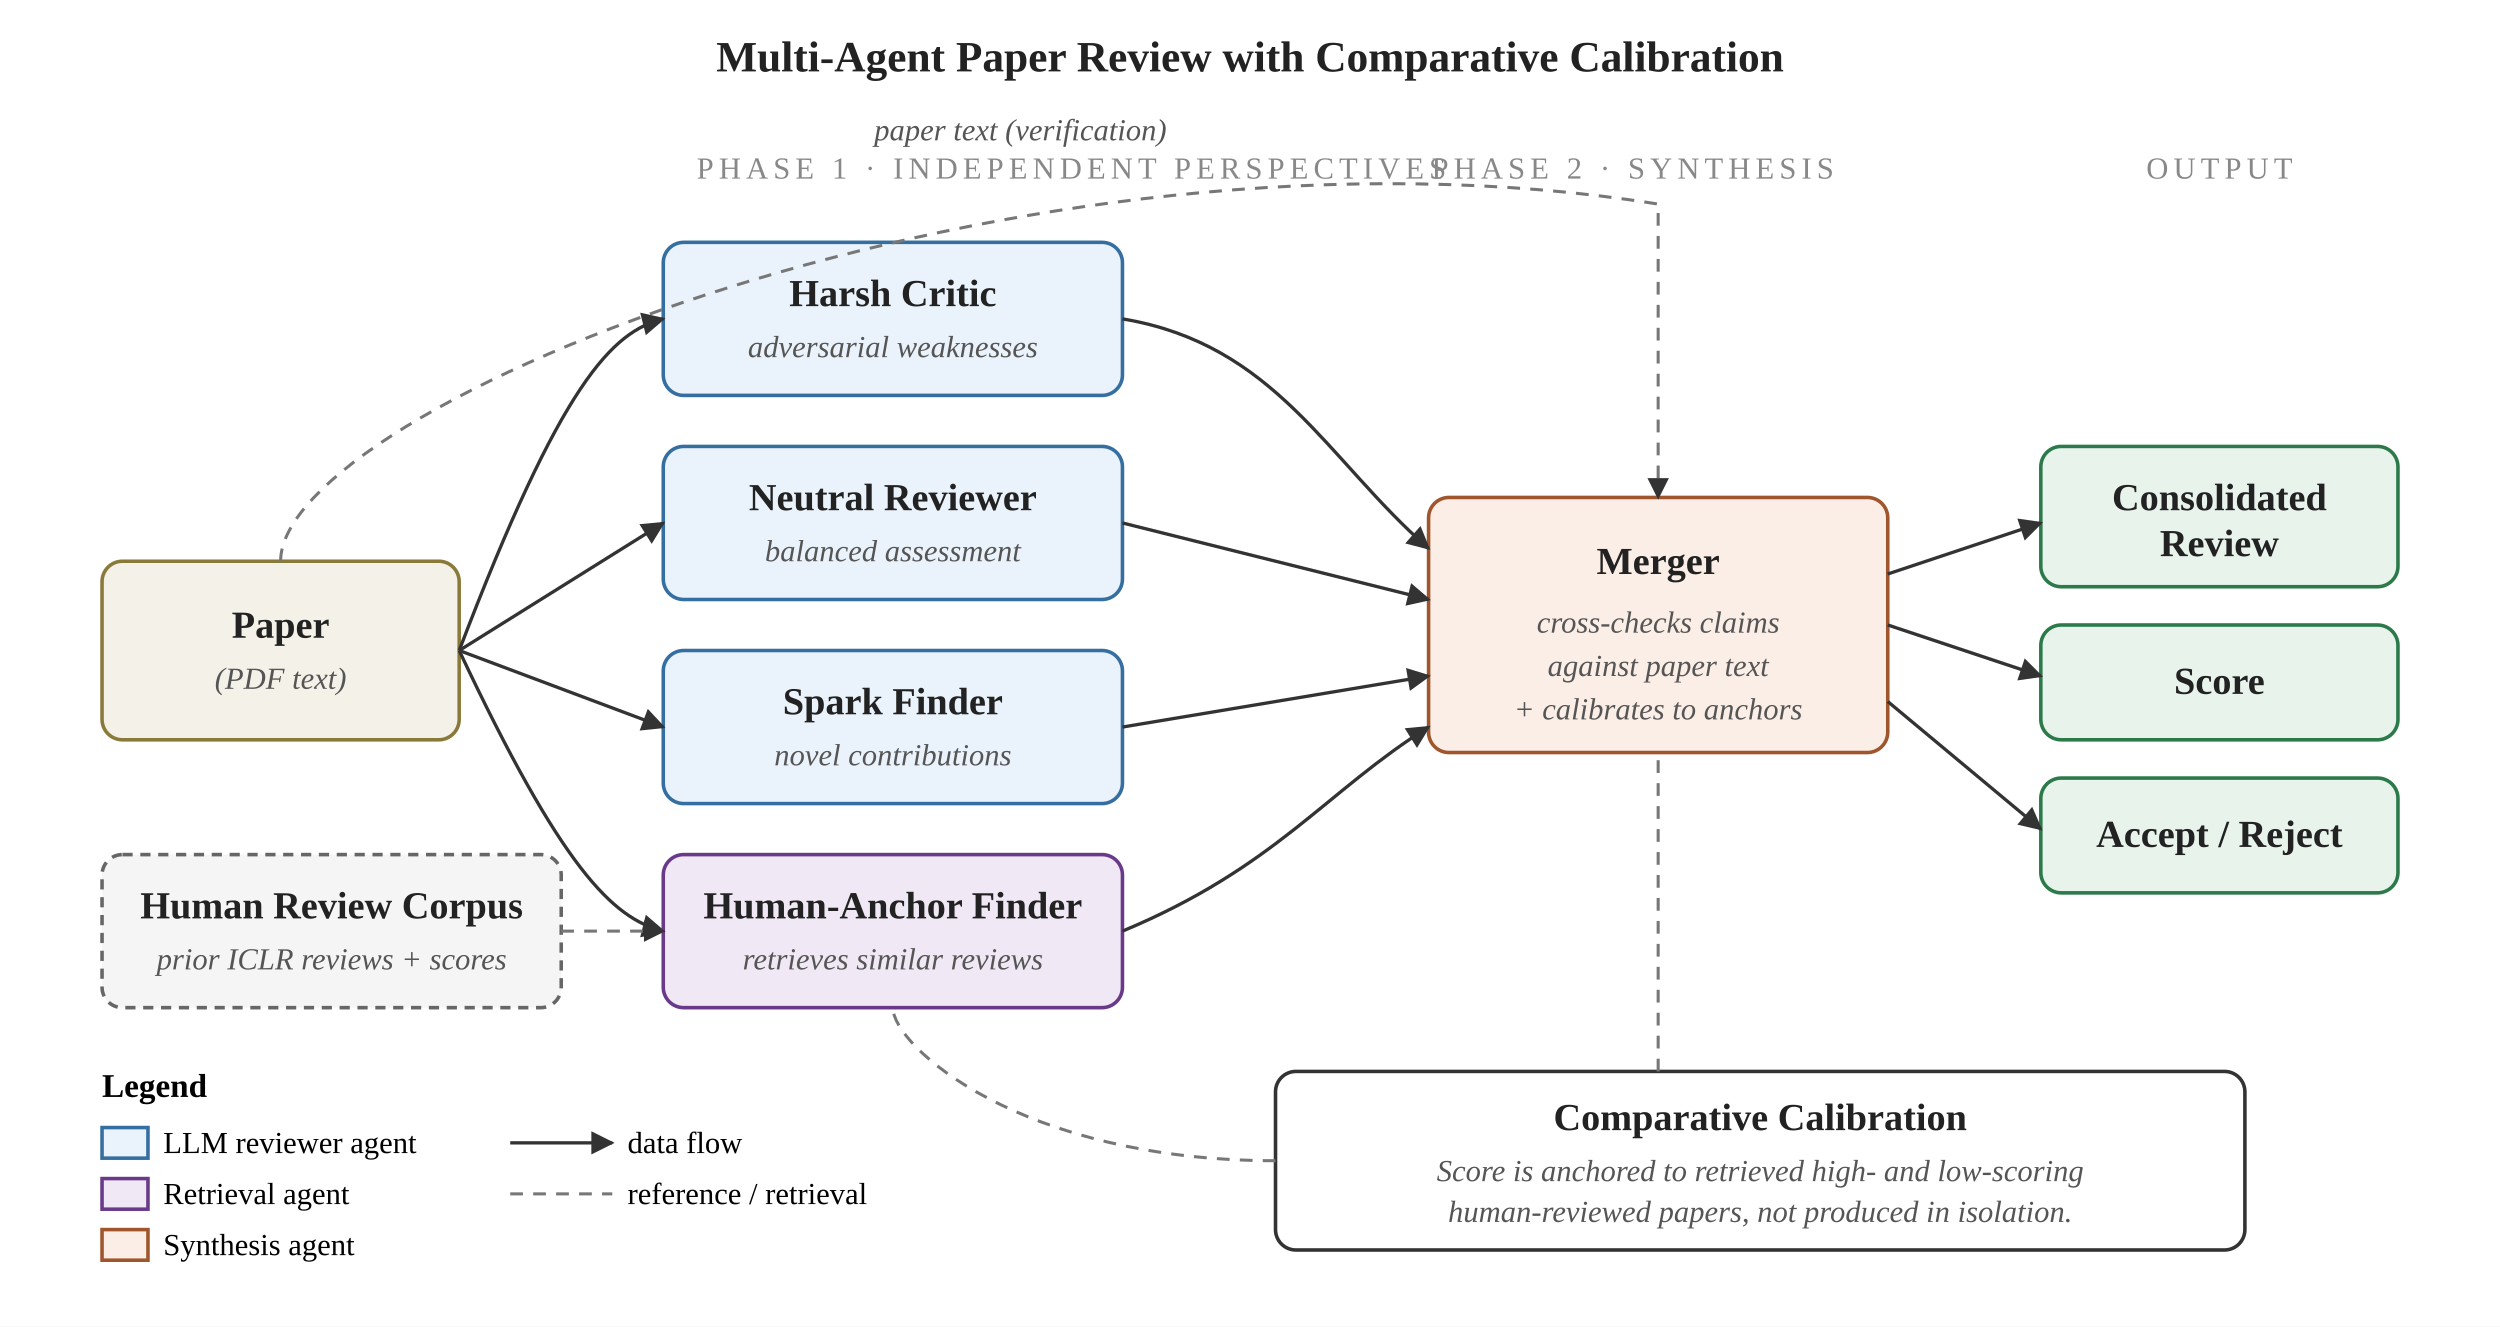
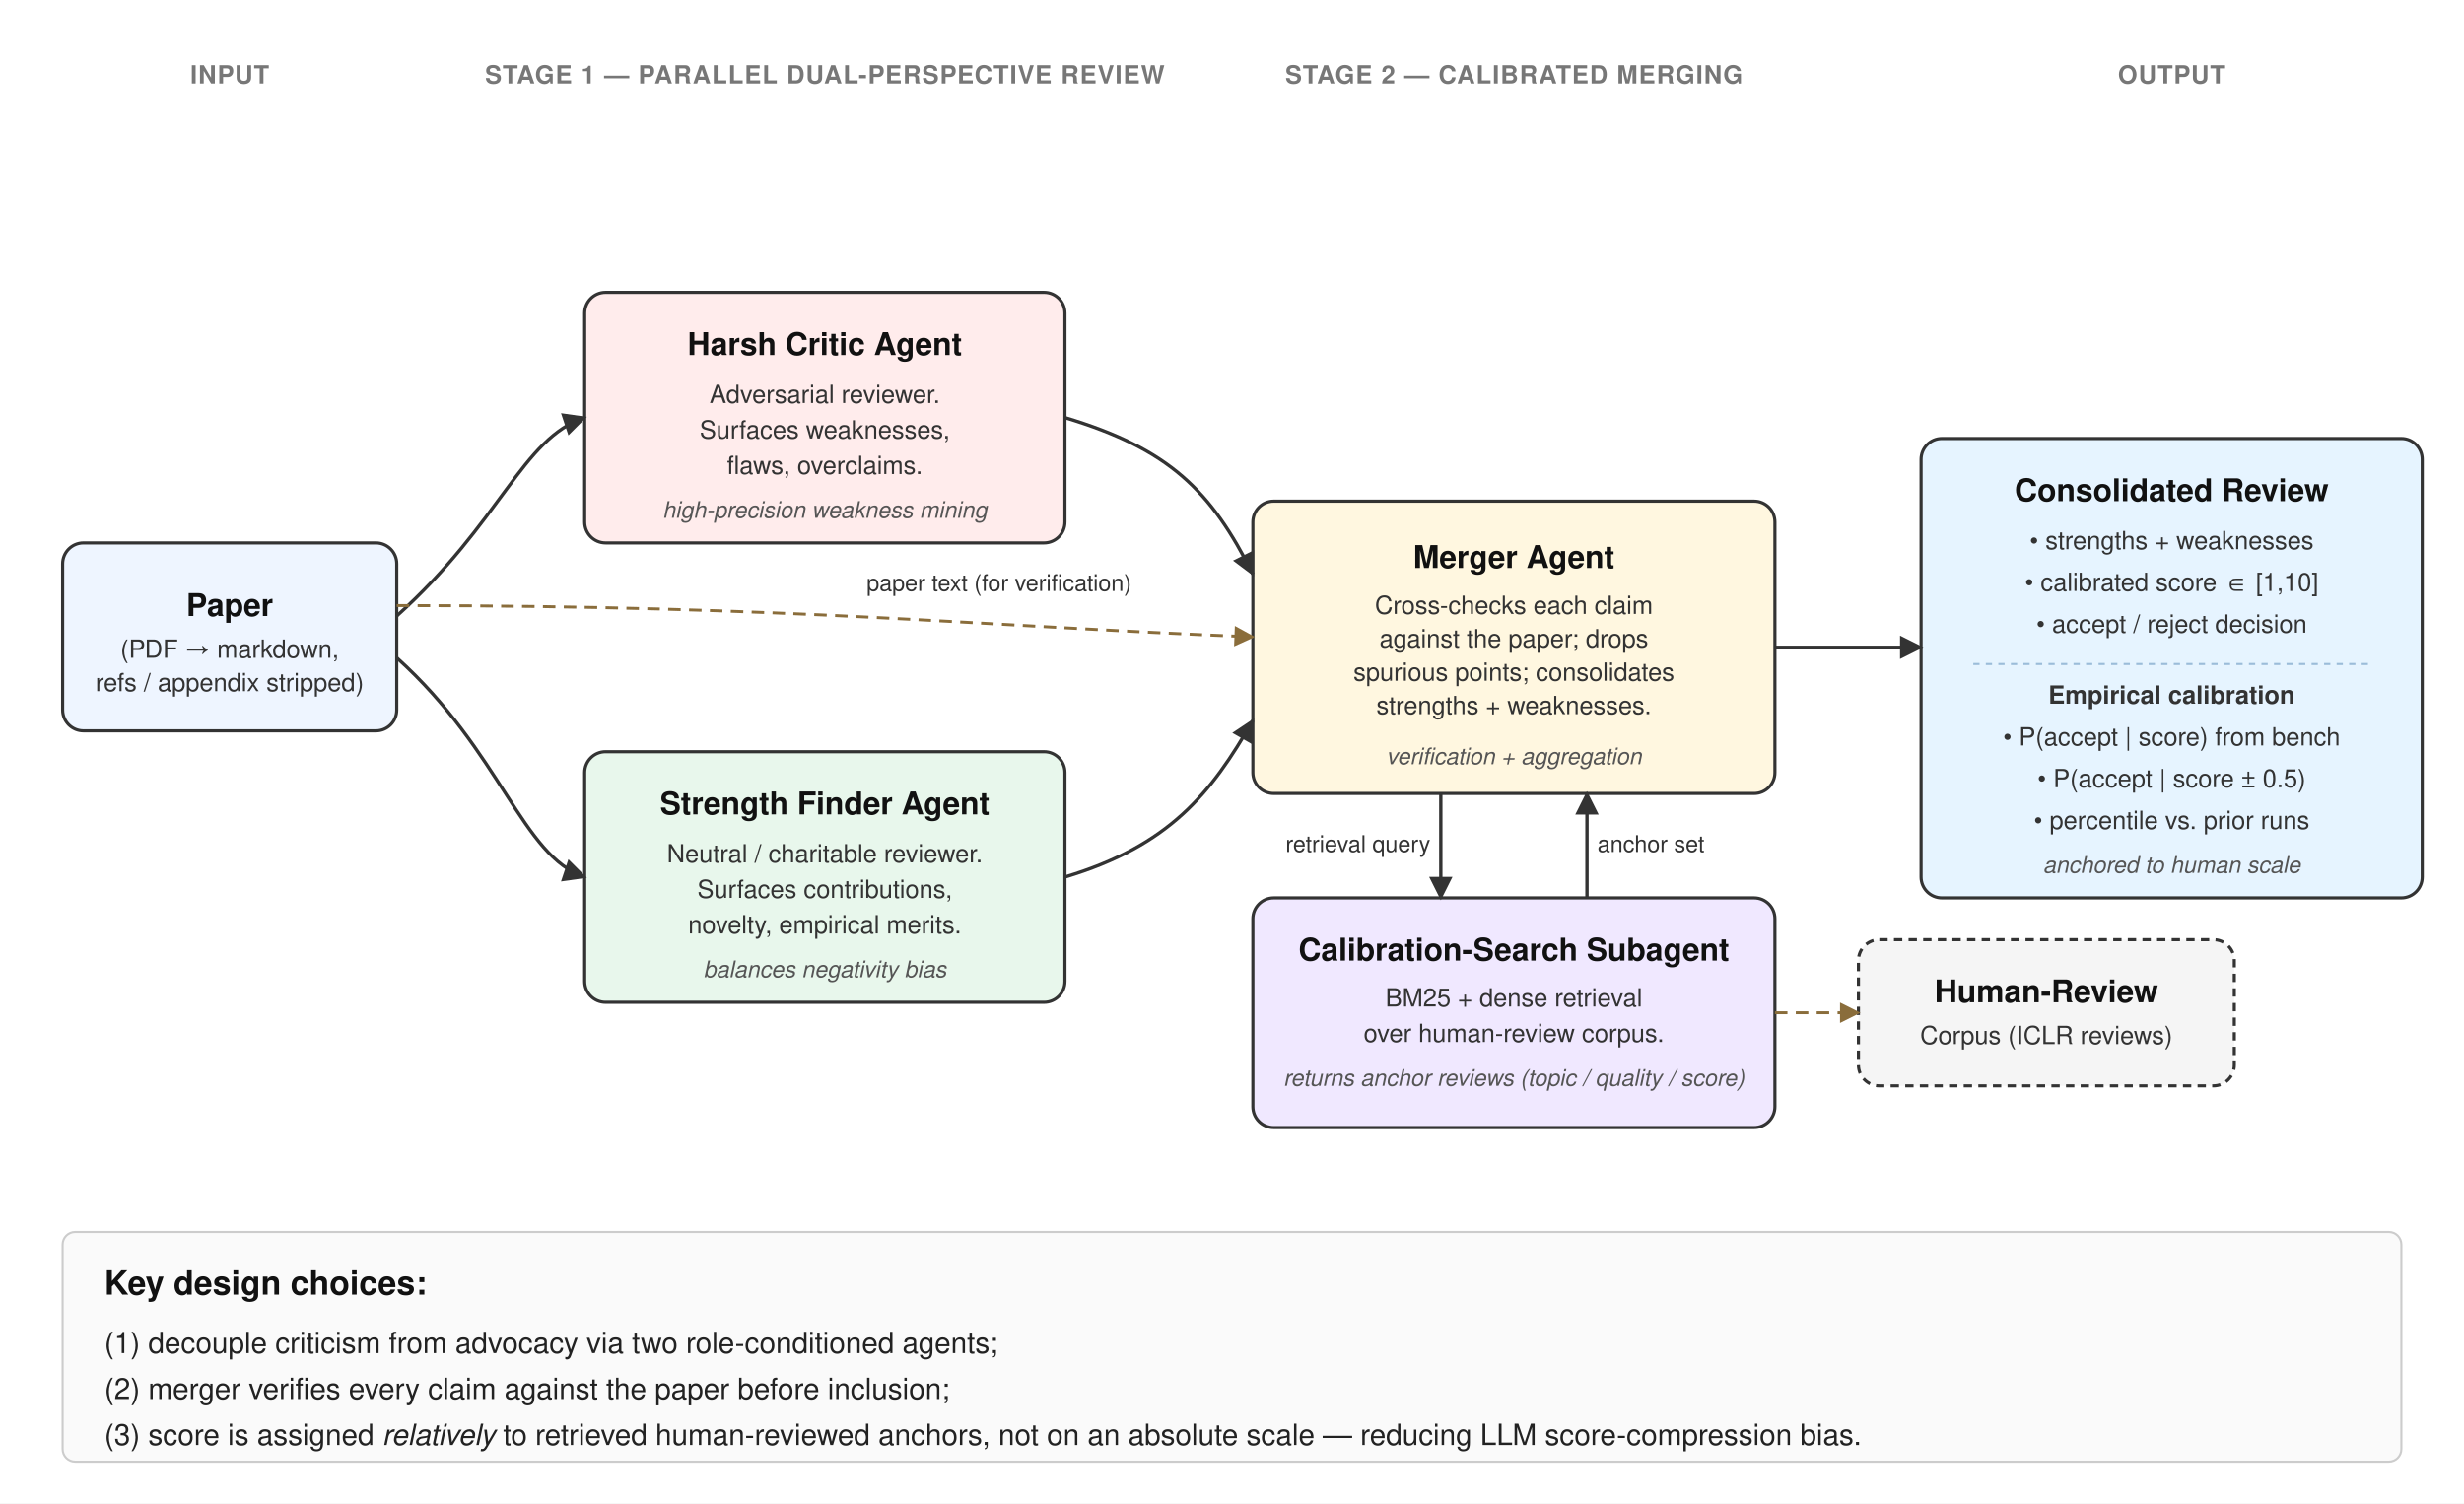
- <svg xmlns="http://www.w3.org/2000/svg" viewBox="0 0 980 520" font-family="'Times New Roman', Times, serif" font-size="15">
-   <rect width="980" height="520" fill="#ffffff" />
+ <svg xmlns="http://www.w3.org/2000/svg" viewBox="0 0 1180 720" font-family="Helvetica, Arial, sans-serif">
+   <rect x="0" y="0" width="1180" height="720" fill="#ffffff" />
  <defs>
    <marker id="arrow" viewBox="0 0 10 10" refX="9" refY="5" markerWidth="7" markerHeight="7" orient="auto-start-reverse">
      <path d="M0,0 L10,5 L0,10 z" fill="#333" />
    </marker>
+     <marker id="arrowDashed" viewBox="0 0 10 10" refX="9" refY="5" markerWidth="7" markerHeight="7" orient="auto-start-reverse">
+       <path d="M0,0 L10,5 L0,10 z" fill="#8a6d3b" />
+     </marker>
    <style>
-       .box { fill: #fff; stroke: #333; stroke-width: 1.4; }
-       .paper { fill: #f4f1e8; stroke: #8a7a3a; }
-       .reviewer { fill: #eaf3fb; stroke: #356ea0; }
-       .anchor { fill: #f0e8f5; stroke: #6a3a8a; }
-       .merger { fill: #fbeee6; stroke: #a0562c; }
-       .output { fill: #e8f3ec; stroke: #2c7a4a; }
-       .corpus { fill: #f5f5f5; stroke: #666; stroke-dasharray: 4 3; }
-       .lbl { fill: #222; text-anchor: middle; }
-       .sub { fill: #555; font-size: 12px; text-anchor: middle; font-style: italic; }
-       .phase { fill: #888; font-size: 12px; letter-spacing: 2px; }
-       .edge { stroke: #333; stroke-width: 1.3; fill: none; }
-       .edge-dashed { stroke: #777; stroke-width: 1.2; fill: none; stroke-dasharray: 5 4; }
+       .box { stroke: #333; stroke-width: 1.5; rx: 10; ry: 10; }
+       .title { font-size: 15px; font-weight: bold; fill: #111; }
+       .sub   { font-size: 12px; fill: #333; }
+       .tag   { font-size: 11px; fill: #555; font-style: italic; }
+       .edge  { stroke: #333; stroke-width: 1.6; fill: none; }
+       .edgeDashed { stroke: #8a6d3b; stroke-width: 1.4; fill: none; stroke-dasharray: 6 4; }
+       .label { font-size: 11px; fill: #333; }
+       .stageLabel { font-size: 12px; fill: #777; font-weight: bold; letter-spacing: 0.5px; }
    </style>
  </defs>
-   <text x="490" y="28" class="lbl" font-size="17" font-weight="bold">Multi-Agent Paper Review with Comparative Calibration</text>
-   <rect x="40" y="220" width="140" height="70" rx="8" class="box paper" />
-   <text x="110" y="250" class="lbl" font-weight="bold">Paper</text>
-   <text x="110" y="270" class="sub">(PDF text)</text>
-   <text x="420" y="70" class="phase" text-anchor="middle">PHASE 1  ·  INDEPENDENT PERSPECTIVES</text>
-   <rect x="260" y="95" width="180" height="60" rx="8" class="box reviewer" />
-   <text x="350" y="120" class="lbl" font-weight="bold">Harsh Critic</text>
-   <text x="350" y="140" class="sub">adversarial weaknesses</text>
-   <rect x="260" y="175" width="180" height="60" rx="8" class="box reviewer" />
-   <text x="350" y="200" class="lbl" font-weight="bold">Neutral Reviewer</text>
-   <text x="350" y="220" class="sub">balanced assessment</text>
-   <rect x="260" y="255" width="180" height="60" rx="8" class="box reviewer" />
-   <text x="350" y="280" class="lbl" font-weight="bold">Spark Finder</text>
-   <text x="350" y="300" class="sub">novel contributions</text>
-   <rect x="260" y="335" width="180" height="60" rx="8" class="box anchor" />
-   <text x="350" y="360" class="lbl" font-weight="bold">Human-Anchor Finder</text>
-   <text x="350" y="380" class="sub">retrieves similar reviews</text>
-   <rect x="40" y="335" width="180" height="60" rx="8" class="box corpus" />
-   <text x="130" y="360" class="lbl" font-weight="bold">Human Review Corpus</text>
-   <text x="130" y="380" class="sub">prior ICLR reviews + scores</text>
-   <path d="M180,255 C220,150 240,130 260,125" class="edge" marker-end="url(#arrow)" />
-   <path d="M180,255 L260,205" class="edge" marker-end="url(#arrow)" />
-   <path d="M180,255 L260,285" class="edge" marker-end="url(#arrow)" />
-   <path d="M180,255 C220,340 240,360 260,365" class="edge" marker-end="url(#arrow)" />
-   <path d="M220,365 L260,365" class="edge-dashed" marker-end="url(#arrow)" />
-   <text x="640" y="70" class="phase" text-anchor="middle">PHASE 2  ·  SYNTHESIS</text>
-   <rect x="560" y="195" width="180" height="100" rx="8" class="box merger" />
-   <text x="650" y="225" class="lbl" font-weight="bold">Merger</text>
-   <text x="650" y="248" class="sub">cross-checks claims</text>
-   <text x="650" y="265" class="sub">against paper text</text>
-   <text x="650" y="282" class="sub">+ calibrates to anchors</text>
-   <path d="M440,125 C500,135 520,180 560,215" class="edge" marker-end="url(#arrow)" />
-   <path d="M440,205 L560,235" class="edge" marker-end="url(#arrow)" />
-   <path d="M440,285 L560,265" class="edge" marker-end="url(#arrow)" />
-   <path d="M440,365 C500,340 520,310 560,285" class="edge" marker-end="url(#arrow)" />
-   <path d="M110,220 C110,160 400,40 650,80 L650,195" class="edge-dashed" marker-end="url(#arrow)" />
-   <text x="400" y="55" class="sub">paper text (verification)</text>
-   <text x="870" y="70" class="phase" text-anchor="middle">OUTPUT</text>
-   <rect x="800" y="175" width="140" height="55" rx="8" class="box output" />
-   <text x="870" y="200" class="lbl" font-weight="bold">Consolidated</text>
-   <text x="870" y="218" class="lbl" font-weight="bold">Review</text>
-   <rect x="800" y="245" width="140" height="45" rx="8" class="box output" />
-   <text x="870" y="272" class="lbl" font-weight="bold">Score</text>
-   <rect x="800" y="305" width="140" height="45" rx="8" class="box output" />
-   <text x="870" y="332" class="lbl" font-weight="bold">Accept / Reject</text>
-   <path d="M740,225 L800,205" class="edge" marker-end="url(#arrow)" />
-   <path d="M740,245 L800,265" class="edge" marker-end="url(#arrow)" />
-   <path d="M740,275 L800,325" class="edge" marker-end="url(#arrow)" />
-   <rect x="500" y="420" width="380" height="70" rx="8" class="box" fill="#fafaf5" />
-   <text x="690" y="443" class="lbl" font-weight="bold">Comparative Calibration</text>
-   <text x="690" y="463" class="sub">Score is anchored to retrieved high- and low-scoring</text>
-   <text x="690" y="479" class="sub">human-reviewed papers, not produced in isolation.</text>
-   <path d="M650,420 L650,295" class="edge-dashed" />
-   <path d="M500,455 C400,455 350,410 350,395" class="edge-dashed" />
-   <g transform="translate(40,430)">
-     <text x="0" y="0" font-weight="bold" font-size="13">Legend</text>
-     <rect x="0" y="12" width="18" height="12" class="box reviewer" />
-     <text x="24" y="22" font-size="12">LLM reviewer agent</text>
-     <rect x="0" y="32" width="18" height="12" class="box anchor" />
-     <text x="24" y="42" font-size="12">Retrieval agent</text>
-     <rect x="0" y="52" width="18" height="12" class="box merger" />
-     <text x="24" y="62" font-size="12">Synthesis agent</text>
-     <line x1="160" y1="18" x2="200" y2="18" class="edge" marker-end="url(#arrow)" />
-     <text x="206" y="22" font-size="12">data flow</text>
-     <line x1="160" y1="38" x2="200" y2="38" class="edge-dashed" />
-     <text x="206" y="42" font-size="12">reference / retrieval</text>
-   </g>
+   <text x="110" y="40" class="stageLabel" text-anchor="middle">INPUT</text>
+   <text x="395" y="40" class="stageLabel" text-anchor="middle">STAGE 1 — PARALLEL DUAL-PERSPECTIVE REVIEW</text>
+   <text x="725" y="40" class="stageLabel" text-anchor="middle">STAGE 2 — CALIBRATED MERGING</text>
+   <text x="1040" y="40" class="stageLabel" text-anchor="middle">OUTPUT</text>
+   <rect x="30" y="260" width="160" height="90" class="box" fill="#eef5ff" />
+   <text x="110" y="295" class="title" text-anchor="middle">Paper</text>
+   <text x="110" y="315" class="sub" text-anchor="middle">(PDF → markdown,</text>
+   <text x="110" y="331" class="sub" text-anchor="middle">refs / appendix stripped)</text>
+   <rect x="280" y="140" width="230" height="120" class="box" fill="#ffecec" />
+   <text x="395" y="170" class="title" text-anchor="middle">Harsh Critic Agent</text>
+   <text x="395" y="193" class="sub" text-anchor="middle">Adversarial reviewer.</text>
+   <text x="395" y="210" class="sub" text-anchor="middle">Surfaces weaknesses,</text>
+   <text x="395" y="227" class="sub" text-anchor="middle">flaws, overclaims.</text>
+   <text x="395" y="248" class="tag" text-anchor="middle">high-precision weakness mining</text>
+   <rect x="280" y="360" width="230" height="120" class="box" fill="#e8f7ec" />
+   <text x="395" y="390" class="title" text-anchor="middle">Strength Finder Agent</text>
+   <text x="395" y="413" class="sub" text-anchor="middle">Neutral / charitable reviewer.</text>
+   <text x="395" y="430" class="sub" text-anchor="middle">Surfaces contributions,</text>
+   <text x="395" y="447" class="sub" text-anchor="middle">novelty, empirical merits.</text>
+   <text x="395" y="468" class="tag" text-anchor="middle">balances negativity bias</text>
+   <rect x="600" y="240" width="250" height="140" class="box" fill="#fff7e0" />
+   <text x="725" y="272" class="title" text-anchor="middle">Merger Agent</text>
+   <text x="725" y="294" class="sub" text-anchor="middle">Cross-checks each claim</text>
+   <text x="725" y="310" class="sub" text-anchor="middle">against the paper; drops</text>
+   <text x="725" y="326" class="sub" text-anchor="middle">spurious points; consolidates</text>
+   <text x="725" y="342" class="sub" text-anchor="middle">strengths + weaknesses.</text>
+   <text x="725" y="366" class="tag" text-anchor="middle">verification + aggregation</text>
+   <rect x="600" y="430" width="250" height="110" class="box" fill="#f0e8ff" />
+   <text x="725" y="460" class="title" text-anchor="middle">Calibration-Search Subagent</text>
+   <text x="725" y="482" class="sub" text-anchor="middle">BM25 + dense retrieval</text>
+   <text x="725" y="499" class="sub" text-anchor="middle">over human-review corpus.</text>
+   <text x="725" y="520" class="tag" text-anchor="middle">returns anchor reviews (topic / quality / score)</text>
+   <rect x="890" y="450" width="180" height="70" class="box" fill="#f5f5f5" stroke-dasharray="4 3" />
+   <text x="980" y="480" class="title" text-anchor="middle">Human-Review</text>
+   <text x="980" y="500" class="sub" text-anchor="middle">Corpus (ICLR reviews)</text>
+   <rect x="920" y="210" width="240" height="220" class="box" fill="#e6f4ff" />
+   <text x="1040" y="240" class="title" text-anchor="middle">Consolidated Review</text>
+   <text x="1040" y="263" class="sub" text-anchor="middle">• strengths + weaknesses</text>
+   <text x="1040" y="283" class="sub" text-anchor="middle">• calibrated score ∈ [1,10]</text>
+   <text x="1040" y="303" class="sub" text-anchor="middle">• accept / reject decision</text>
+   <line x1="945" y1="318" x2="1135" y2="318" stroke="#9bbcd9" stroke-dasharray="3 3" />
+   <text x="1040" y="337" class="sub" text-anchor="middle" font-weight="bold">Empirical calibration</text>
+   <text x="1040" y="357" class="sub" text-anchor="middle">• P(accept | score) from bench</text>
+   <text x="1040" y="377" class="sub" text-anchor="middle">• P(accept | score ± 0.5)</text>
+   <text x="1040" y="397" class="sub" text-anchor="middle">• percentile vs. prior runs</text>
+   <text x="1040" y="418" class="tag" text-anchor="middle">anchored to human scale</text>
+   <path class="edge" d="M190 295 C 240 250, 250 210, 280 200" marker-end="url(#arrow)" />
+   <path class="edge" d="M190 315 C 240 360, 250 410, 280 420" marker-end="url(#arrow)" />
+   <path class="edge" d="M510 200 C 560 215, 580 235, 600 275" marker-end="url(#arrow)" />
+   <path class="edge" d="M510 420 C 560 405, 580 380, 600 345" marker-end="url(#arrow)" />
+   <path class="edgeDashed" d="M190 290 C 380 290, 470 300, 600 305" marker-end="url(#arrowDashed)" />
+   <text x="415" y="283" class="label" fill="#8a6d3b">paper text (for verification)</text>
+   <path class="edge" d="M690 380 L 690 430" marker-end="url(#arrow)" />
+   <text x="685" y="408" class="label" text-anchor="end">retrieval query</text>
+   <path class="edge" d="M760 430 L 760 380" marker-end="url(#arrow)" />
+   <text x="765" y="408" class="label" text-anchor="start">anchor set</text>
+   <path class="edgeDashed" d="M850 485 L 890 485" marker-end="url(#arrowDashed)" />
+   <path class="edge" d="M850 310 L 920 310" marker-end="url(#arrow)" />
+   <rect x="30" y="590" width="1120" height="110" fill="#fafafa" stroke="#ccc" rx="6" ry="6" />
+   <text x="50" y="620" font-size="16" font-weight="bold" fill="#111">Key design choices:</text>
+   <text x="50" y="648" font-size="14" fill="#222">(1) decouple criticism from advocacy via two role-conditioned agents;</text>
+   <text x="50" y="670" font-size="14" fill="#222">(2) merger verifies every claim against the paper before inclusion;</text>
+   <text x="50" y="692" font-size="14" fill="#222">(3) score is assigned <tspan font-style="italic">relatively</tspan> to retrieved human-reviewed anchors, not on an absolute scale — reducing LLM score-compression bias.</text>
</svg>
